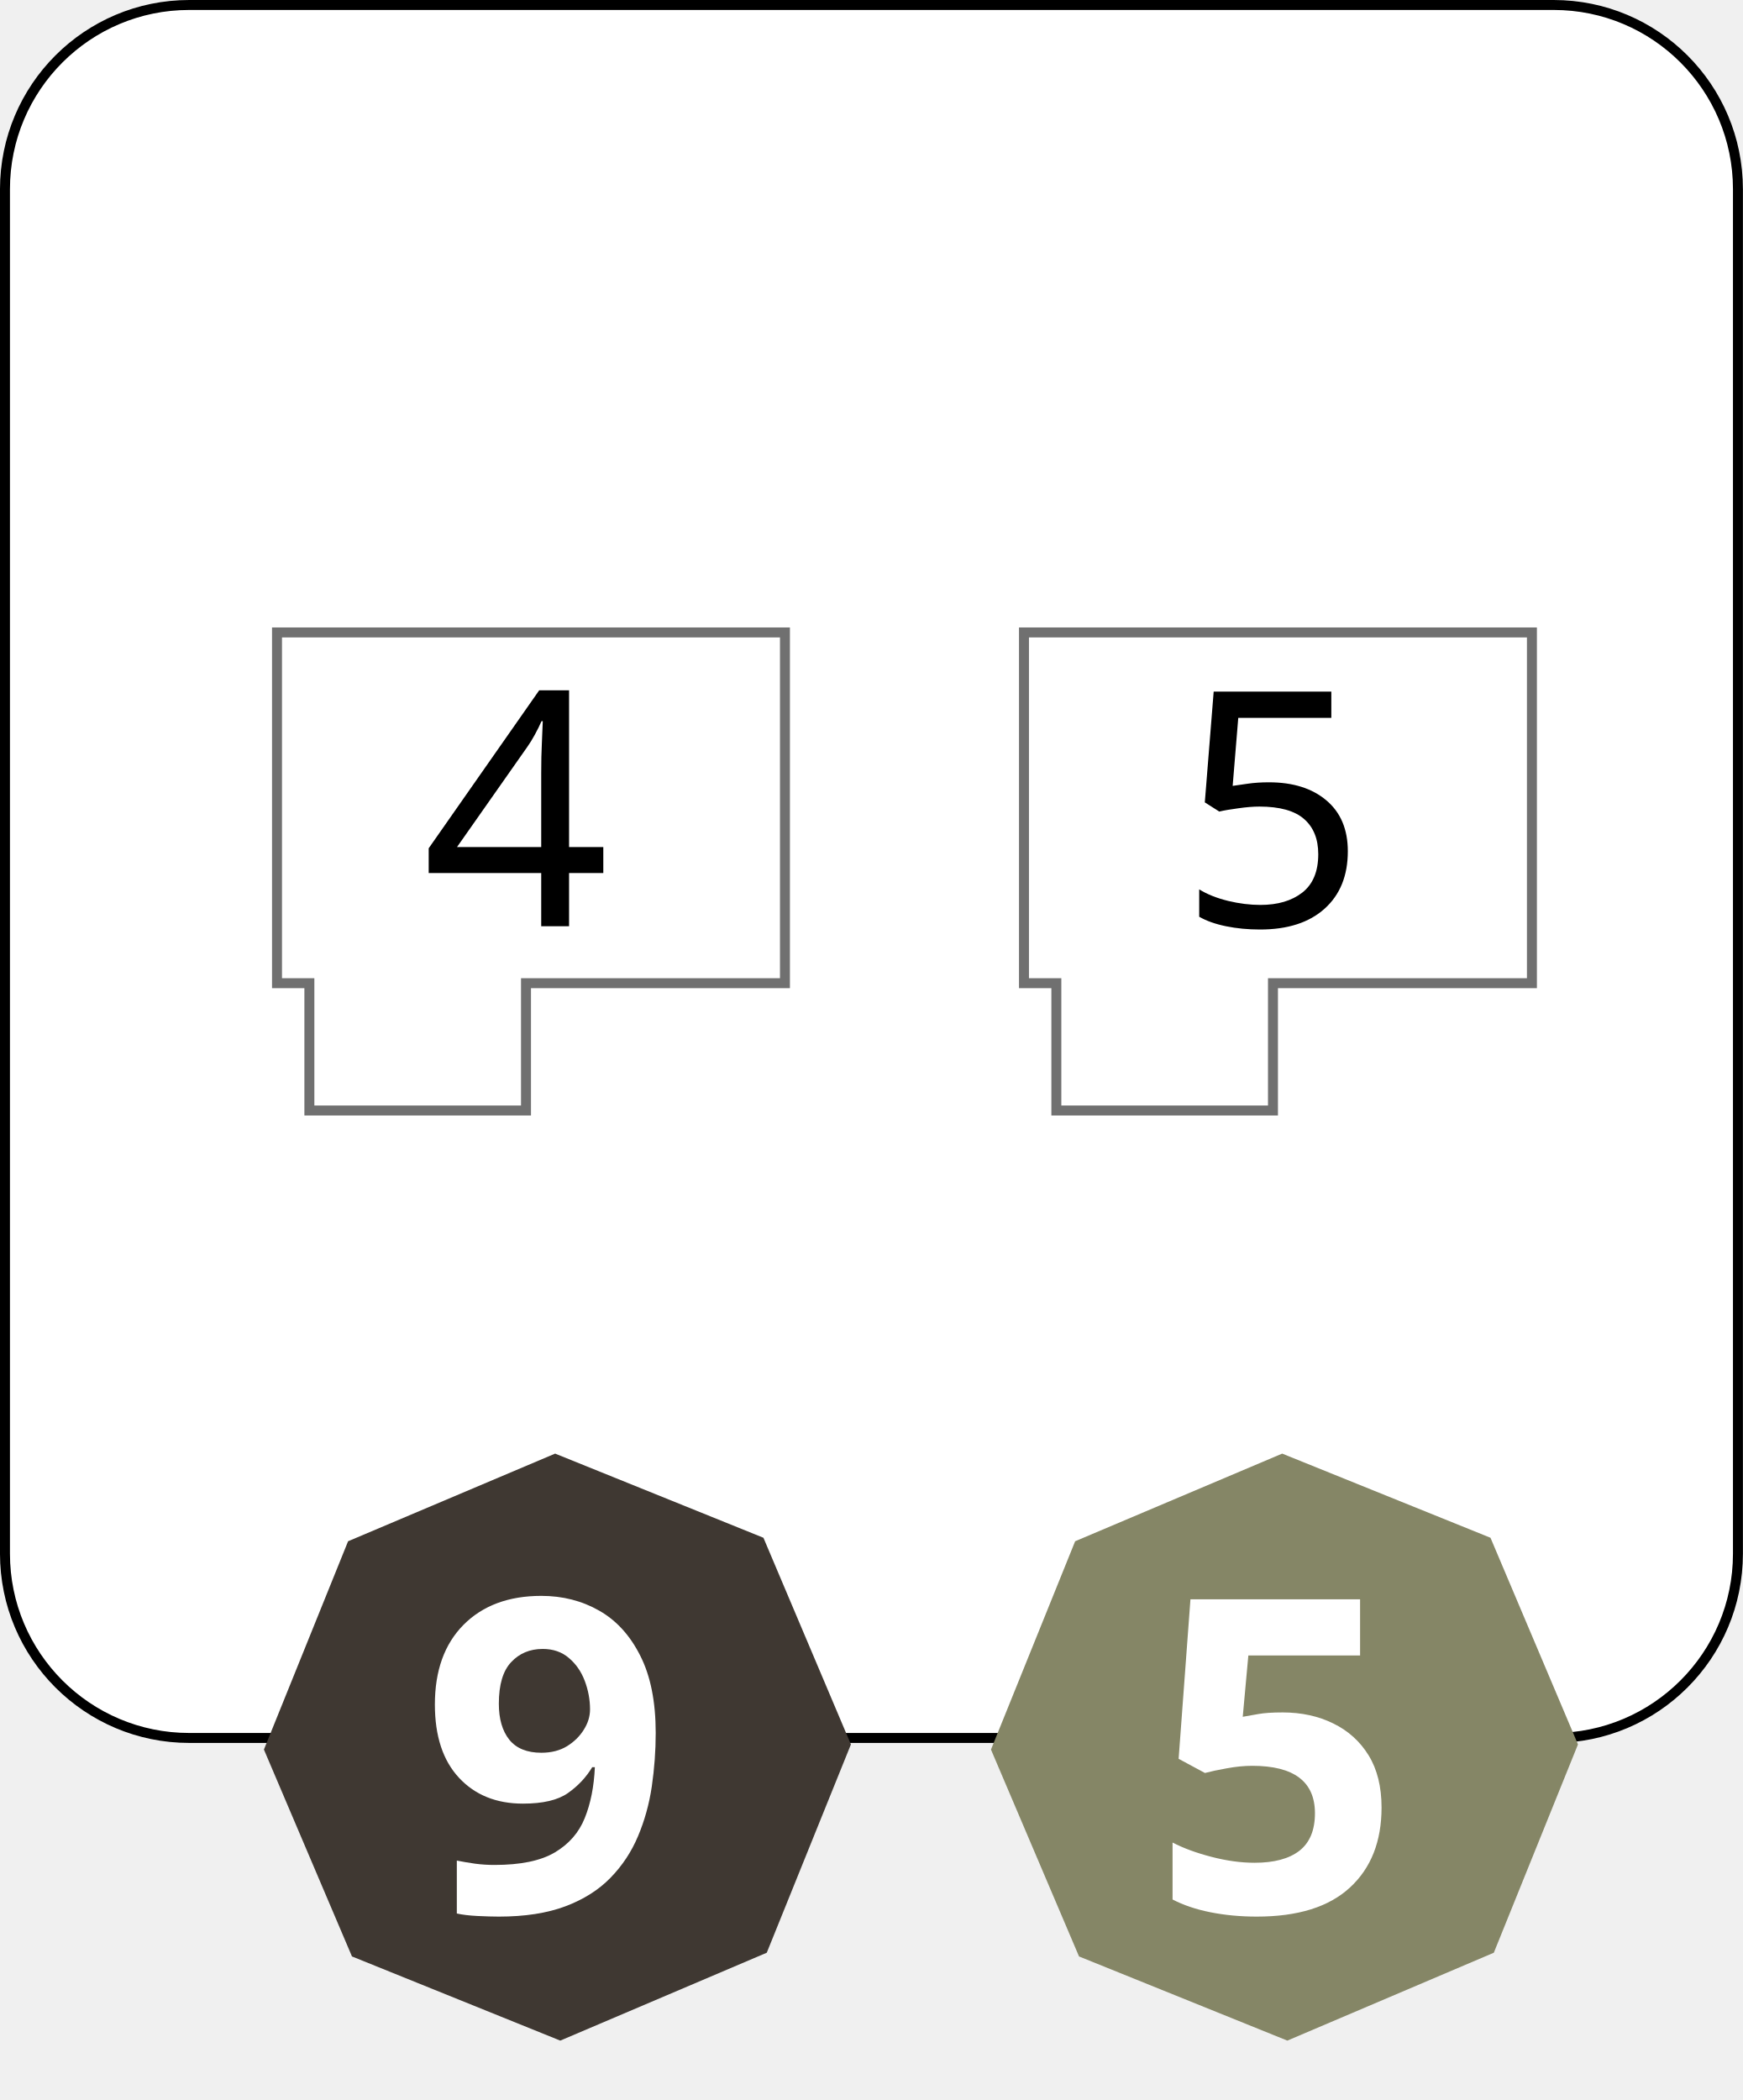
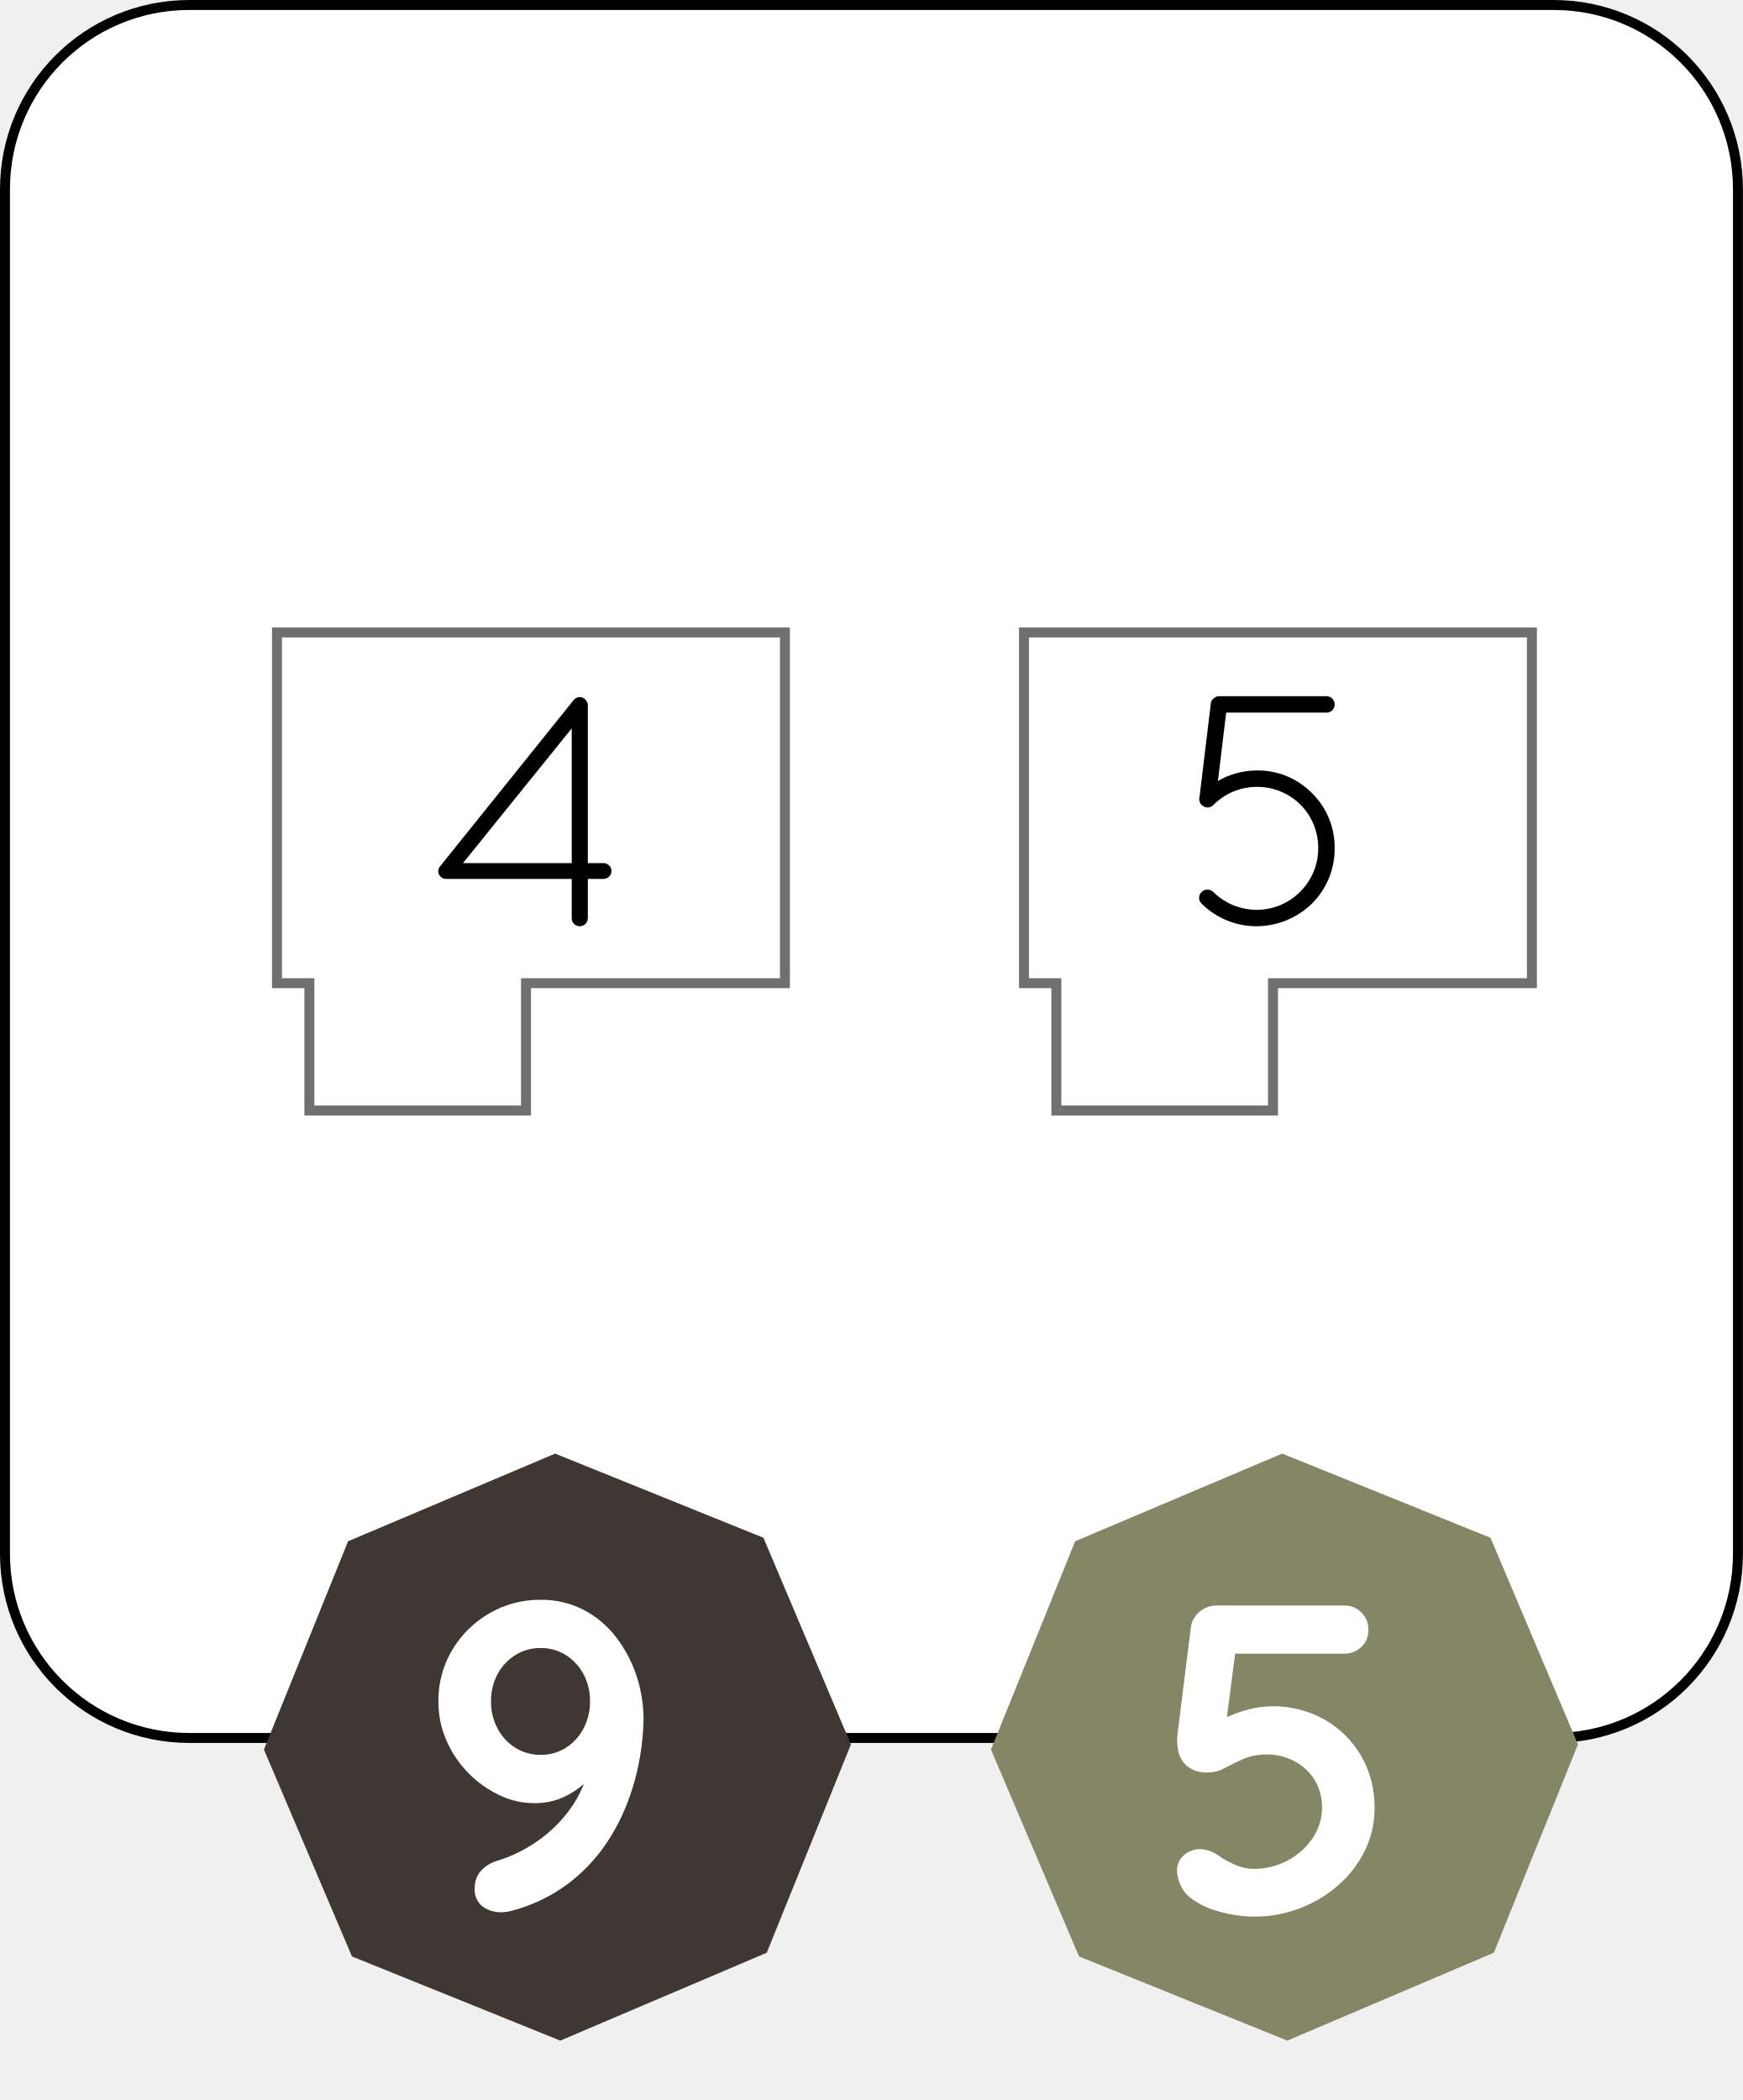
<svg xmlns="http://www.w3.org/2000/svg" width="175" height="210.851" viewBox="0 0 175 210.851">
-   <g id="Grupo_424" data-name="Grupo 424" transform="translate(-88.687 -233)">
+   <defs>
+     <style>
+       .cls-1, .cls-2, .cls-4 {
+         fill: #fff;
+       }
+ 
+       .cls-1 {
+         stroke: #000;
+       }
+ 
+       .cls-3 {
+         fill: #3f3832;
+       }
+ 
+       .cls-5 {
+         fill: #858666;
+       }
+ 
+       .cls-6, .cls-8 {
+         stroke: none;
+       }
+ 
+       .cls-7 {
+         fill: none;
+       }
+ 
+       .cls-8 {
+         fill: #707070;
+       }
+     </style>
+   </defs>
+   <g id="M_2_9_T" transform="translate(-88.687 -233)">
    <g id="Grupo_109" data-name="Grupo 109" transform="translate(88.334 233)">
-       <g id="Rectángulo_4" data-name="Rectángulo 4" transform="translate(0.352)" fill="#fff" stroke="#000" stroke-width="1">
-         <rect width="175" height="175" rx="19" stroke="none" />
-         <rect x="0.5" y="0.5" width="174" height="174" rx="18.5" fill="none" />
+       <g id="Rectángulo_4" data-name="Rectángulo 4" class="cls-1" transform="translate(0.352)">
+         <rect class="cls-6" width="175" height="175" rx="19" />
+         <rect class="cls-7" x="0.5" y="0.5" width="174" height="174" rx="18.5" />
      </g>
    </g>
    <g id="Grupo_106" data-name="Grupo 106" transform="translate(116 296)">
      <g id="Grupo_46" data-name="Grupo 46" transform="translate(0 0)">
-         <g id="Unión_22" data-name="Unión 22" transform="translate(0)" fill="#fff">
-           <path d="M 25.5 48.5 L 3.75 48.5 L 3.75 36.218 L 3.75 35.718 L 3.25 35.718 L 0.5 35.718 L 0.5 0.5 L 51.5 0.5 L 51.5 35.718 L 26 35.718 L 25.5 35.718 L 25.5 36.218 L 25.5 48.5 Z" stroke="none" />
-           <path d="M 25 48 L 25 36.218 L 25 35.218 L 26 35.218 L 51 35.218 L 51 1 L 1 1 L 1 35.218 L 3.25 35.218 L 4.25 35.218 L 4.25 36.218 L 4.25 48 L 25 48 M 26 49 L 3.25 49 L 3.25 36.218 L -3.552713678800501e-15 36.218 L -3.552713678800501e-15 -3.552713678800501e-15 L 52 -3.552713678800501e-15 L 52 36.218 L 26 36.218 L 26 49 Z" stroke="none" fill="#707070" />
+         <g id="Unión_22" data-name="Unión 22" class="cls-2" transform="translate(0)">
+           <path class="cls-6" d="M 25.5 48.5 L 3.75 48.5 L 3.75 36.218 L 3.75 35.718 L 3.25 35.718 L 0.5 35.718 L 0.5 0.5 L 51.5 0.5 L 51.5 35.718 L 26 35.718 L 25.5 35.718 L 25.5 36.218 L 25.5 48.5 Z" />
+           <path class="cls-8" d="M 25 48 L 25 36.218 L 25 35.218 L 26 35.218 L 51 35.218 L 51 1 L 1 1 L 1 35.218 L 3.25 35.218 L 4.25 35.218 L 4.25 36.218 L 4.25 48 L 25 48 M 26 49 L 3.25 49 L 3.25 36.218 L -3.552713678800501e-15 36.218 L -3.552713678800501e-15 -3.552713678800501e-15 L 52 -3.552713678800501e-15 L 52 36.218 L 26 36.218 L 26 49 Z" />
        </g>
      </g>
-       <text id="_4" data-name="4" transform="translate(26 30)" font-size="33" font-family="Quicksand-Regular, Quicksand">
-         <tspan x="-10.956" y="0">4</tspan>
-       </text>
+       <path id="Trazado_430" data-name="Trazado 430" d="M4.092-.792A.8.8,0,0,0,4.884,0a.81.81,0,0,0,.825-.792v-3.96H7.26a.81.81,0,0,0,.825-.792.81.81,0,0,0-.825-.792H5.709V-22.275c0-.033-.033-.066-.033-.132a1.045,1.045,0,0,0-.264-.4.762.762,0,0,0-1.122.1l-.033.033L-9.108-6.039a.762.762,0,0,0,.1,1.122.694.694,0,0,0,.5.165H4.092ZM-6.831-6.336,4.092-19.866v13.53Z" transform="translate(26 30)" />
    </g>
    <g id="Grupo_259" data-name="Grupo 259" transform="translate(0 -19)">
-       <path id="Trazado_93" data-name="Trazado 93" d="M218.453,202.505l-15.917,15.948H179.978L164,202.505V179.948L179.978,164h22.557l15.917,15.948Z" transform="translate(38.988 178.47) rotate(22)" fill="#3f3832" />
-       <text id="_9" data-name="9" transform="translate(143 444)" fill="#fff" font-size="44" font-family="Quicksand" font-weight="700">
-         <tspan x="-12.056" y="0">9</tspan>
-       </text>
-       <path id="Trazado_95" data-name="Trazado 95" d="M218.453,202.505l-15.917,15.948H179.978L164,202.505V179.948L179.978,164h22.557l15.917,15.948Z" transform="translate(111.988 178.47) rotate(22)" fill="#858666" />
-       <text id="_5" data-name="5" transform="translate(217 444)" fill="#fff" font-size="44" font-family="Quicksand" font-weight="700">
-         <tspan x="-12.738" y="0">5</tspan>
-       </text>
+       <path id="Trazado_93" data-name="Trazado 93" class="cls-3" d="M218.453,202.505l-15.917,15.948H179.978L164,202.505V179.948L179.978,164h22.557l15.917,15.948Z" transform="translate(38.988 178.47) rotate(22)" />
+       <path id="Trazado_418" data-name="Trazado 418" class="cls-4" d="M-.044-31.372a9.2,9.2,0,0,1,4.29.99A9.815,9.815,0,0,1,7.5-27.676a12.988,12.988,0,0,1,2.068,3.85A13.77,13.77,0,0,1,10.3-19.36a23.928,23.928,0,0,1-.33,3.608A24.362,24.362,0,0,1,8.8-11.308,20.141,20.141,0,0,1,6.468-6.776a17.017,17.017,0,0,1-3.806,3.96A16.456,16.456,0,0,1-2.992-.132,4.172,4.172,0,0,1-4,0,3.188,3.188,0,0,1-5.83-.55a2.14,2.14,0,0,1-.814-1.914A2.463,2.463,0,0,1-6.006-4.18,3.576,3.576,0,0,1-4.312-5.192,14.229,14.229,0,0,0-.374-7.128a13.722,13.722,0,0,0,3.322-3.256A10.969,10.969,0,0,0,4.84-14.74l1.188.044a19.124,19.124,0,0,1-1.474,1.584,8.466,8.466,0,0,1-2.2,1.518,6.967,6.967,0,0,1-3.1.638,7.985,7.985,0,0,1-3.41-.792,10.816,10.816,0,0,1-3.08-2.178A10.775,10.775,0,0,1-9.46-17.182a9.646,9.646,0,0,1-.836-3.982,9.854,9.854,0,0,1,1.386-5.17,10.379,10.379,0,0,1,3.718-3.674A10.01,10.01,0,0,1-.044-31.372Zm0,4.84a4.694,4.694,0,0,0-2.508.7,5.034,5.034,0,0,0-1.8,1.914,5.649,5.649,0,0,0-.66,2.75,5.684,5.684,0,0,0,.66,2.728,4.992,4.992,0,0,0,1.8,1.936,4.694,4.694,0,0,0,2.508.7,4.661,4.661,0,0,0,2.53-.7,5.049,5.049,0,0,0,1.782-1.936,5.684,5.684,0,0,0,.66-2.728,5.649,5.649,0,0,0-.66-2.75,5.092,5.092,0,0,0-1.782-1.914A4.661,4.661,0,0,0-.044-26.532Z" transform="translate(143 444)" />
+       <path id="Trazado_95" data-name="Trazado 95" class="cls-5" d="M218.453,202.505l-15.917,15.948H179.978L164,202.505V179.948L179.978,164h22.557l15.917,15.948Z" transform="translate(111.988 178.47) rotate(22)" />
+       <path id="Trazado_419" data-name="Trazado 419" class="cls-4" d="M-2.4.44A13.19,13.19,0,0,1-5.874-.066,8.152,8.152,0,0,1-8.91-1.54a3.325,3.325,0,0,1-.9-1.254,3.74,3.74,0,0,1-.33-1.474A2.006,2.006,0,0,1-9.5-5.676a2.423,2.423,0,0,1,1.826-.66A3.733,3.733,0,0,1-5.7-5.5a10.828,10.828,0,0,0,1.54.792,4.382,4.382,0,0,0,1.716.352,7.113,7.113,0,0,0,3.41-.836A6.869,6.869,0,0,0,3.476-7.436a5.34,5.34,0,0,0,.946-3.036,5.144,5.144,0,0,0-.77-2.86A5.333,5.333,0,0,0,1.628-15.18a5.723,5.723,0,0,0-2.706-.66,5.922,5.922,0,0,0-2.376.44q-1.012.44-1.848.9a3.43,3.43,0,0,1-1.672.462,3.13,3.13,0,0,1-2.156-.638,2.734,2.734,0,0,1-.88-1.518,4.972,4.972,0,0,1-.088-1.584l1.364-10.912a2.511,2.511,0,0,1,.9-1.518A2.658,2.658,0,0,1-6.094-30.8H6.622a2.388,2.388,0,0,1,1.76.7,2.388,2.388,0,0,1,.7,1.76,2.263,2.263,0,0,1-.7,1.694,2.429,2.429,0,0,1-1.76.682H-4.73l.484-.4L-5.434-17.2l-.572-1.672a2.5,2.5,0,0,1,1.144-.836,12.09,12.09,0,0,1,2.024-.682A9.231,9.231,0,0,1-.594-20.68a10.393,10.393,0,0,1,5.28,1.342A9.865,9.865,0,0,1,8.36-15.686,10.187,10.187,0,0,1,9.7-10.472,9.587,9.587,0,0,1,8.734-6.2,11.116,11.116,0,0,1,6.072-2.728,12.634,12.634,0,0,1,2.2-.4,12.72,12.72,0,0,1-2.4.44Z" transform="translate(217 444)" />
    </g>
    <g id="Grupo_329" data-name="Grupo 329" transform="translate(191 296)">
      <g id="Grupo_46-2" data-name="Grupo 46" transform="translate(0 0)">
-         <g id="Unión_22-2" data-name="Unión 22" transform="translate(0)" fill="#fff">
-           <path d="M 25.5 48.5 L 3.75 48.5 L 3.75 36.218 L 3.75 35.718 L 3.25 35.718 L 0.5 35.718 L 0.5 0.5 L 51.5 0.5 L 51.5 35.718 L 26 35.718 L 25.5 35.718 L 25.5 36.218 L 25.5 48.5 Z" stroke="none" />
-           <path d="M 25 48 L 25 36.218 L 25 35.218 L 26 35.218 L 51 35.218 L 51 1 L 1 1 L 1 35.218 L 3.25 35.218 L 4.25 35.218 L 4.25 36.218 L 4.25 48 L 25 48 M 26 49 L 3.25 49 L 3.25 36.218 L -3.552713678800501e-15 36.218 L -3.552713678800501e-15 -3.552713678800501e-15 L 52 -3.552713678800501e-15 L 52 36.218 L 26 36.218 L 26 49 Z" stroke="none" fill="#707070" />
+         <g id="Unión_22-2" data-name="Unión 22" class="cls-2" transform="translate(0)">
+           <path class="cls-6" d="M 25.5 48.5 L 3.75 48.5 L 3.75 36.218 L 3.75 35.718 L 3.25 35.718 L 0.5 35.718 L 0.5 0.5 L 51.5 0.5 L 51.5 35.718 L 26 35.718 L 25.5 35.718 L 25.5 36.218 L 25.5 48.5 Z" />
+           <path class="cls-8" d="M 25 48 L 25 36.218 L 25 35.218 L 26 35.218 L 51 35.218 L 51 1 L 1 1 L 1 35.218 L 3.25 35.218 L 4.25 35.218 L 4.25 36.218 L 4.25 48 L 25 48 M 26 49 L 3.25 49 L 3.25 36.218 L -3.552713678800501e-15 36.218 L -3.552713678800501e-15 -3.552713678800501e-15 L 52 -3.552713678800501e-15 L 52 36.218 L 26 36.218 L 26 49 Z" />
        </g>
      </g>
-       <text id="_5-2" data-name="5" transform="translate(26 30)" font-size="33" font-family="Quicksand-Regular, Quicksand">
-         <tspan x="-9.983" y="0">5</tspan>
-       </text>
+       <path id="Trazado_431" data-name="Trazado 431" d="M-2.128,0A8.017,8.017,0,0,0,3.415-2.277,7.735,7.735,0,0,0,5.693-7.821a7.627,7.627,0,0,0-2.277-5.544A7.607,7.607,0,0,0-2.1-15.642a7.784,7.784,0,0,0-3.927,1.056L-5.2-21.45H4.867a.8.8,0,0,0,.825-.825.817.817,0,0,0-.825-.825H-5.891a.749.749,0,0,0-.528.2.693.693,0,0,0-.33.594L-7.871-13a1.429,1.429,0,0,1-.033.165.643.643,0,0,0,.033.264.121.121,0,0,0,.033.1v.033a.513.513,0,0,0,.2.264.8.8,0,0,0,1.155,0A6.114,6.114,0,0,1-2.1-13.992,6.142,6.142,0,0,1,2.26-12.21,6.163,6.163,0,0,1,4.043-7.821,6.1,6.1,0,0,1,2.227-3.465,6.1,6.1,0,0,1-2.128-1.65,6.2,6.2,0,0,1-6.484-3.432a.837.837,0,0,0-1.188,0,.8.8,0,0,0,0,1.155A7.817,7.817,0,0,0-2.128,0Z" transform="translate(26 30)" />
    </g>
  </g>
</svg>
